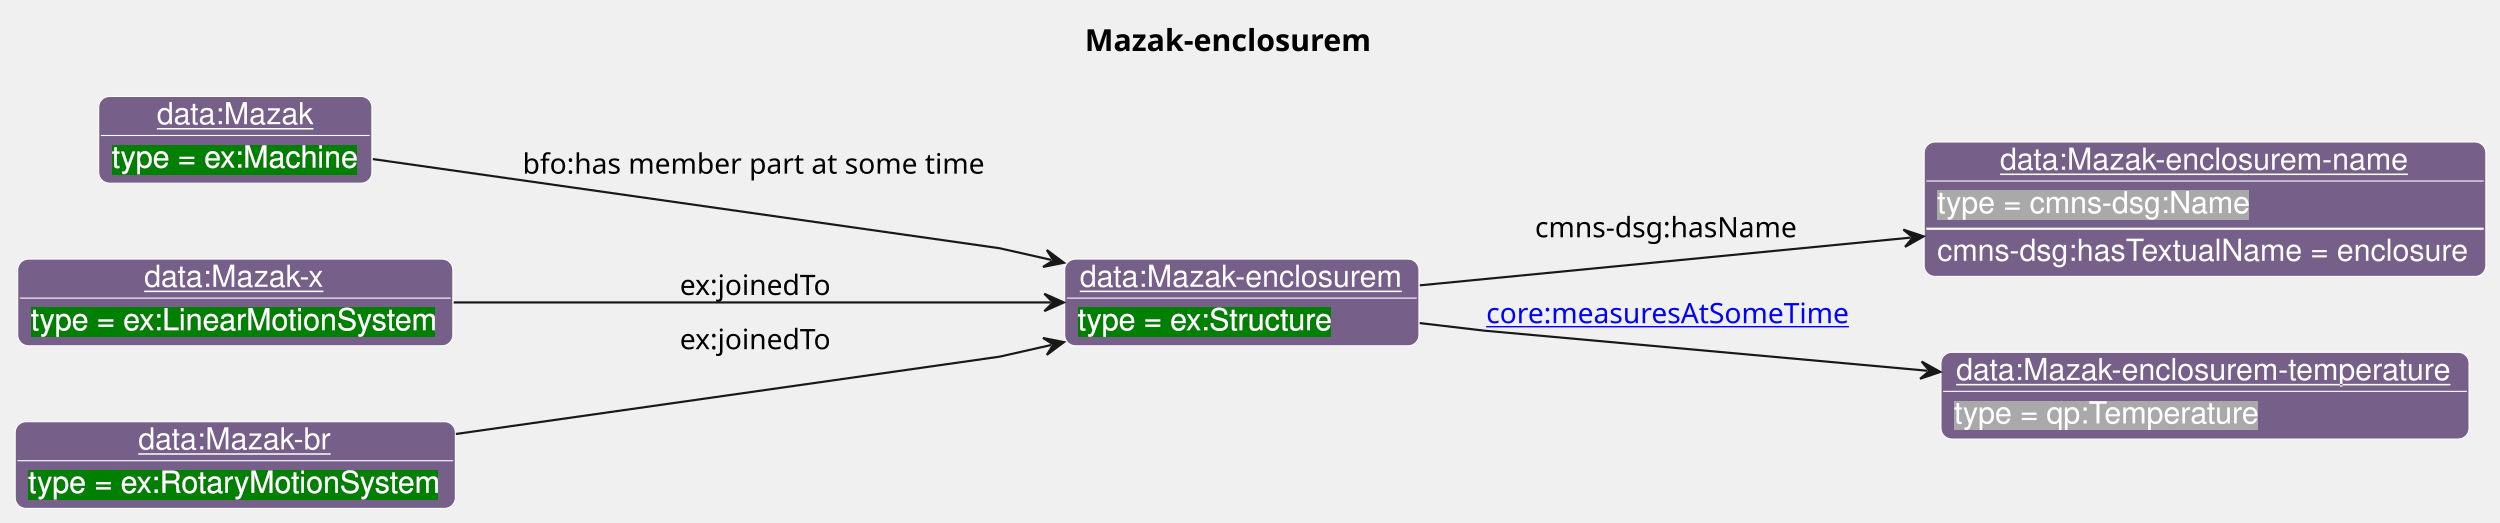
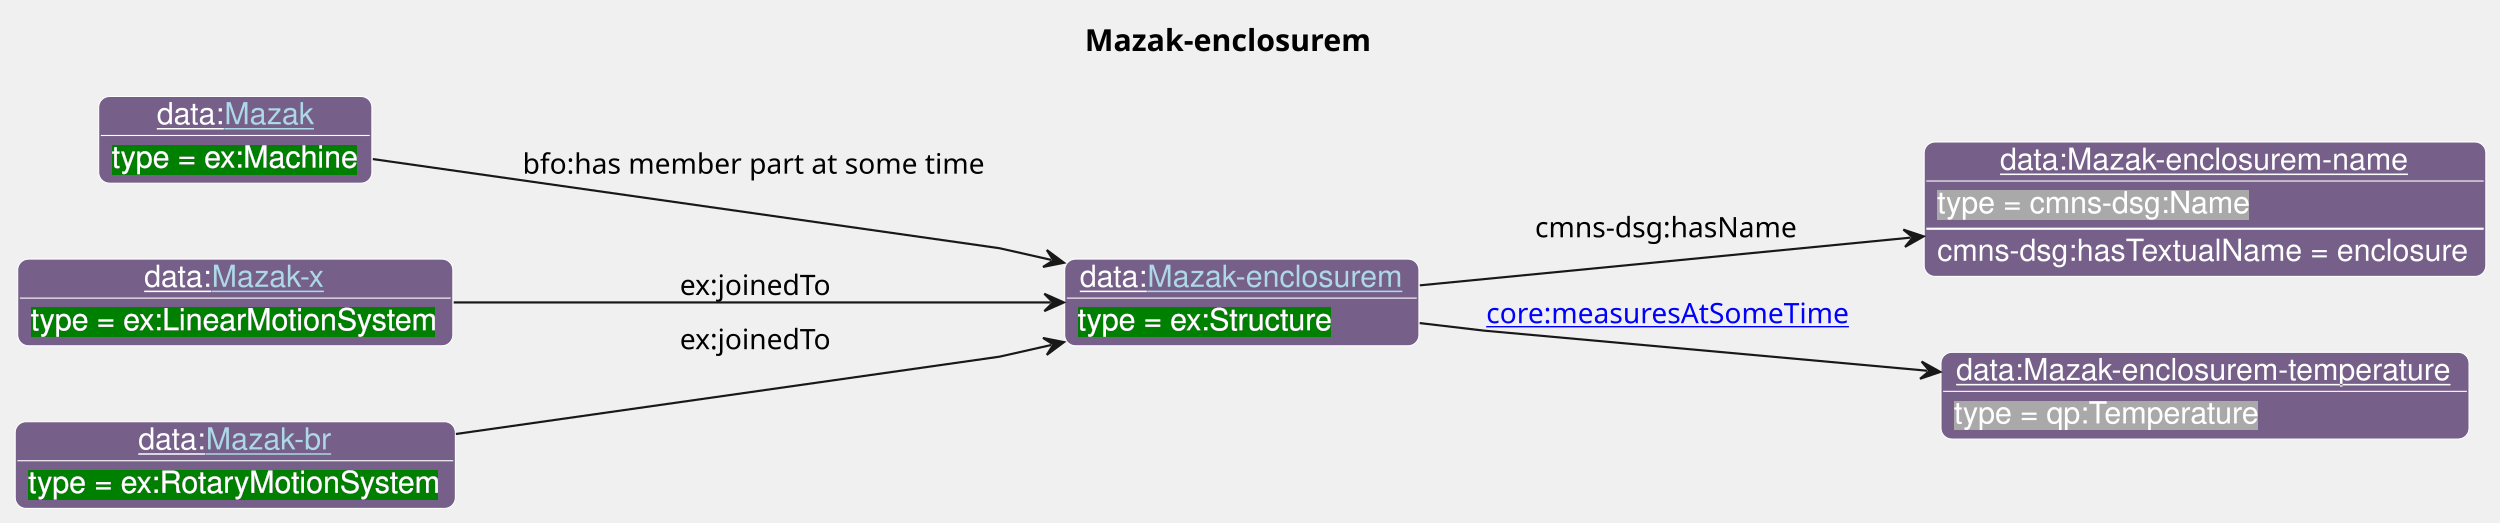
<svg xmlns="http://www.w3.org/2000/svg" xmlns:xlink="http://www.w3.org/1999/xlink" contentStyleType="text/css" data-diagram-type="CLASS" height="241px" preserveAspectRatio="none" style="width:1153px;height:241px;background:#FFFFFF;" version="1.1" viewBox="0 0 1153 241" width="1153px" zoomAndPan="magnify">
  <defs>
-     <filter height="1" id="b1cllwx64zjs450" width="1" x="0" y="0">
+     <filter height="1" id="b3iy6lcqo8yya0" width="1" x="0" y="0">
      <feFlood flood-color="#008000" result="flood" />
      <feComposite in="SourceGraphic" in2="flood" operator="over" />
    </filter>
-     <filter height="1" id="b1cllwx64zjs451" width="1" x="0" y="0">
+     <filter height="1" id="b3iy6lcqo8yya1" width="1" x="0" y="0">
      <feFlood flood-color="#A9A9A9" result="flood" />
      <feComposite in="SourceGraphic" in2="flood" operator="over" />
    </filter>
  </defs>
  <g>
    <text fill="#000000" font-family="sans-serif" font-size="14" font-weight="bold" lengthAdjust="spacing" textLength="138.838" x="500.32" y="23.535">Mazak-enclosurem</text>
    <g class="entity" data-entity="o1" data-source-line="131" data-uid="ent0002" id="entity_o1">
      <rect fill="#76608A" height="40" rx="5" ry="5" style="stroke:#FFFFFF;stroke-width:0.5;" width="163.399" x="491.02" y="119.488" />
-       <text fill="#FFFFFF" font-family="Helvetica" font-size="14" lengthAdjust="spacing" text-decoration="underline" textLength="149.399" x="498.02" y="132.269">data:Mazak-enclosurem</text>
+       <text fill="#FFFFFF" font-family="Helvetica" font-size="14" lengthAdjust="spacing" text-decoration="underline" textLength="31.138" x="498.02" y="132.269">data:</text>
+       <a href="./Mazak-enclosurem.html" target="_top" title="./Mazak-enclosurem.html" xlink:actuate="onRequest" xlink:href="./Mazak-enclosurem.html" xlink:show="new" xlink:title="./Mazak-enclosurem.html" xlink:type="simple">
+         <text fill="#ADD8E6" font-family="Helvetica" font-size="14" lengthAdjust="spacing" text-decoration="underline" textLength="118.262" x="529.158" y="132.269">Mazak-enclosurem</text>
+       </a>
      <line style="stroke:#FFFFFF;stroke-width:0.5;" x1="492.02" x2="653.419" y1="137.488" y2="137.488" />
-       <text fill="#FFFFFF" filter="url(#b1cllwx64zjs450)" font-family="Helvetica" font-size="14" lengthAdjust="spacing" textLength="117.893" x="497.02" y="152.269">type = ex:Structure</text>
+       <text fill="#FFFFFF" filter="url(#b3iy6lcqo8yya0)" font-family="Helvetica" font-size="14" lengthAdjust="spacing" textLength="117.893" x="497.02" y="152.269">type = ex:Structure</text>
    </g>
    <g class="entity" data-entity="o2" data-source-line="131" data-uid="ent0003" id="entity_o2">
      <rect fill="#76608A" height="62" rx="5" ry="5" style="stroke:#FFFFFF;stroke-width:0.5;" width="259.058" x="887.42" y="65.488" />
      <text fill="#FFFFFF" font-family="Helvetica" font-size="14" lengthAdjust="spacing" text-decoration="underline" textLength="189.082" x="922.408" y="78.269">data:Mazak-enclosurem-name</text>
      <line style="stroke:#FFFFFF;stroke-width:0.5;" x1="888.42" x2="1145.478" y1="83.488" y2="83.488" />
-       <text fill="#FFFFFF" filter="url(#b1cllwx64zjs451)" font-family="Helvetica" font-size="14" lengthAdjust="spacing" textLength="144.334" x="893.42" y="98.269">type = cmns-dsg:Name</text>
+       <text fill="#FFFFFF" filter="url(#b3iy6lcqo8yya1)" font-family="Helvetica" font-size="14" lengthAdjust="spacing" textLength="144.334" x="893.42" y="98.269">type = cmns-dsg:Name</text>
      <line style="stroke:#FFFFFF;stroke-width:1;" x1="888.42" x2="1145.478" y1="105.488" y2="105.488" />
      <text fill="#FFFFFF" font-family="Helvetica" font-size="14" lengthAdjust="spacing" textLength="247.058" x="893.42" y="120.269">cmns-dsg:hasTextualName = enclosure</text>
    </g>
    <g class="entity" data-entity="o3" data-source-line="131" data-uid="ent0004" id="entity_o3">
      <rect fill="#76608A" height="40" rx="5" ry="5" style="stroke:#FFFFFF;stroke-width:0.5;" width="243.544" x="895.18" y="162.488" />
      <text fill="#FFFFFF" font-family="Helvetica" font-size="14" lengthAdjust="spacing" text-decoration="underline" textLength="229.544" x="902.18" y="175.269">data:Mazak-enclosurem-temperature</text>
      <line style="stroke:#FFFFFF;stroke-width:0.5;" x1="896.18" x2="1137.724" y1="180.488" y2="180.488" />
-       <text fill="#FFFFFF" filter="url(#b1cllwx64zjs451)" font-family="Helvetica" font-size="14" lengthAdjust="spacing" textLength="142.023" x="901.18" y="195.269">type = qp:Temperature</text>
+       <text fill="#FFFFFF" filter="url(#b3iy6lcqo8yya1)" font-family="Helvetica" font-size="14" lengthAdjust="spacing" textLength="142.023" x="901.18" y="195.269">type = qp:Temperature</text>
    </g>
    <g class="entity" data-entity="o4" data-source-line="131" data-uid="ent0005" id="entity_o4">
      <rect fill="#76608A" height="40" rx="5" ry="5" style="stroke:#FFFFFF;stroke-width:0.5;" width="126.01" x="45.51" y="44.488" />
-       <text fill="#FFFFFF" font-family="Helvetica" font-size="14" lengthAdjust="spacing" text-decoration="underline" textLength="72.372" x="72.329" y="57.269">data:Mazak</text>
+       <text fill="#FFFFFF" font-family="Helvetica" font-size="14" lengthAdjust="spacing" text-decoration="underline" textLength="31.138" x="72.329" y="57.269">data:</text>
+       <a href="./Mazak.html" target="_top" title="./Mazak.html" xlink:actuate="onRequest" xlink:href="./Mazak.html" xlink:show="new" xlink:title="./Mazak.html" xlink:type="simple">
+         <text fill="#ADD8E6" font-family="Helvetica" font-size="14" lengthAdjust="spacing" text-decoration="underline" textLength="41.234" x="103.466" y="57.269">Mazak</text>
+       </a>
      <line style="stroke:#FFFFFF;stroke-width:0.5;" x1="46.51" x2="170.52" y1="62.488" y2="62.488" />
-       <text fill="#FFFFFF" filter="url(#b1cllwx64zjs450)" font-family="Helvetica" font-size="14" lengthAdjust="spacing" textLength="114.01" x="51.51" y="77.269">type = ex:Machine</text>
+       <text fill="#FFFFFF" filter="url(#b3iy6lcqo8yya0)" font-family="Helvetica" font-size="14" lengthAdjust="spacing" textLength="114.01" x="51.51" y="77.269">type = ex:Machine</text>
    </g>
    <g class="entity" data-entity="o5" data-source-line="131" data-uid="ent0006" id="entity_o5">
      <rect fill="#76608A" height="40" rx="5" ry="5" style="stroke:#FFFFFF;stroke-width:0.5;" width="200.706" x="8.16" y="119.488" />
-       <text fill="#FFFFFF" font-family="Helvetica" font-size="14" lengthAdjust="spacing" text-decoration="underline" textLength="84.034" x="66.496" y="132.269">data:Mazak-x</text>
+       <text fill="#FFFFFF" font-family="Helvetica" font-size="14" lengthAdjust="spacing" text-decoration="underline" textLength="31.138" x="66.496" y="132.269">data:</text>
+       <a href="./Mazak-x.html" target="_top" title="./Mazak-x.html" xlink:actuate="onRequest" xlink:href="./Mazak-x.html" xlink:show="new" xlink:title="./Mazak-x.html" xlink:type="simple">
+         <text fill="#ADD8E6" font-family="Helvetica" font-size="14" lengthAdjust="spacing" text-decoration="underline" textLength="52.897" x="97.634" y="132.269">Mazak-x</text>
+       </a>
      <line style="stroke:#FFFFFF;stroke-width:0.5;" x1="9.16" x2="207.866" y1="137.488" y2="137.488" />
-       <text fill="#FFFFFF" filter="url(#b1cllwx64zjs450)" font-family="Helvetica" font-size="14" lengthAdjust="spacing" textLength="188.706" x="14.16" y="152.269">type = ex:LinearMotionSystem</text>
+       <text fill="#FFFFFF" filter="url(#b3iy6lcqo8yya0)" font-family="Helvetica" font-size="14" lengthAdjust="spacing" textLength="188.706" x="14.16" y="152.269">type = ex:LinearMotionSystem</text>
    </g>
    <g class="entity" data-entity="o6" data-source-line="131" data-uid="ent0007" id="entity_o6">
      <rect fill="#76608A" height="40" rx="5" ry="5" style="stroke:#FFFFFF;stroke-width:0.5;" width="203.023" x="7" y="194.488" />
-       <text fill="#FFFFFF" font-family="Helvetica" font-size="14" lengthAdjust="spacing" text-decoration="underline" textLength="89.482" x="63.77" y="207.269">data:Mazak-br</text>
+       <text fill="#FFFFFF" font-family="Helvetica" font-size="14" lengthAdjust="spacing" text-decoration="underline" textLength="31.138" x="63.77" y="207.269">data:</text>
+       <a href="./Mazak-br.html" target="_top" title="./Mazak-br.html" xlink:actuate="onRequest" xlink:href="./Mazak-br.html" xlink:show="new" xlink:title="./Mazak-br.html" xlink:type="simple">
+         <text fill="#ADD8E6" font-family="Helvetica" font-size="14" lengthAdjust="spacing" text-decoration="underline" textLength="58.345" x="94.908" y="207.269">Mazak-br</text>
+       </a>
      <line style="stroke:#FFFFFF;stroke-width:0.5;" x1="8" x2="209.023" y1="212.488" y2="212.488" />
-       <text fill="#FFFFFF" filter="url(#b1cllwx64zjs450)" font-family="Helvetica" font-size="14" lengthAdjust="spacing" textLength="191.023" x="13" y="227.269">type = ex:RotaryMotionSystem</text>
+       <text fill="#FFFFFF" filter="url(#b3iy6lcqo8yya0)" font-family="Helvetica" font-size="14" lengthAdjust="spacing" textLength="191.023" x="13" y="227.269">type = ex:RotaryMotionSystem</text>
    </g>
    <g class="link" data-entity-1="o1" data-entity-2="o2" data-source-line="195" data-uid="lnk8" id="link_o1_o2">
      <path codeLine="195" d="M654.83,131.598 C719.79,125.288 806.158,116.889 881.198,109.589" fill="none" id="o1-to-o2" style="stroke:#181818;stroke-width:1;" />
      <polygon fill="#181818" points="887.17,109.008,877.825,105.898,882.193,109.492,878.6,113.861,887.17,109.008" style="stroke:#181818;stroke-width:1;" />
      <text fill="#000000" font-family="sans-serif" font-size="13" lengthAdjust="spacing" textLength="126.077" x="707.92" y="109.437">cmns-dsg:hasName</text>
    </g>
    <g class="link" data-entity-1="o1" data-entity-2="o3" data-source-line="195" data-uid="lnk9" id="link_o1_o3">
      <path codeLine="195" d="M654.76,149.008 C671.64,150.988 684.42,152.488 684.42,152.488 C684.42,152.488 794.174,162.417 888.874,170.988" fill="none" id="o1-to-o3" style="stroke:#181818;stroke-width:1;" />
      <polygon fill="#181818" points="894.85,171.528,886.247,166.733,889.87,171.078,885.526,174.701,894.85,171.528" style="stroke:#181818;stroke-width:1;" />
      <a href="https://spec.industrialontologies.org/ontology/core/Core/measuresAtSomeTime" target="_top" title="https://spec.industrialontologies.org/ontology/core/Core/measuresAtSomeTime" xlink:actuate="onRequest" xlink:href="https://spec.industrialontologies.org/ontology/core/Core/measuresAtSomeTime" xlink:show="new" xlink:title="https://spec.industrialontologies.org/ontology/core/Core/measuresAtSomeTime" xlink:type="simple">
        <text fill="#0000FF" font-family="sans-serif" font-size="13" lengthAdjust="spacing" text-decoration="underline" textLength="171.317" x="685.42" y="149.057">core:measuresAtSomeTime</text>
      </a>
    </g>
    <g class="link" data-entity-1="o4" data-entity-2="o1" data-source-line="195" data-uid="lnk10" id="link_o4_o1">
      <path codeLine="195" d="M171.95,73.368 C272.96,87.738 461.02,114.488 461.02,114.488 C461.02,114.488 467.957,116.057 484.837,119.867" fill="none" id="o4-to-o1" style="stroke:#181818;stroke-width:1;" />
      <polygon fill="#181818" points="490.69,121.188,482.791,115.305,485.813,120.087,481.03,123.109,490.69,121.188" style="stroke:#181818;stroke-width:1;" />
      <text fill="#000000" font-family="sans-serif" font-size="13" lengthAdjust="spacing" textLength="219.337" x="241.02" y="80.107">bfo:has member part at some time</text>
    </g>
    <g class="link" data-entity-1="o5" data-entity-2="o1" data-source-line="195" data-uid="lnk11" id="link_o5_o1">
      <path codeLine="195" d="M209.24,139.488 C293.36,139.488 406.27,139.488 484.64,139.488" fill="none" id="o5-to-o1" style="stroke:#181818;stroke-width:1;" />
      <polygon fill="#181818" points="490.64,139.488,481.64,135.488,485.64,139.488,481.64,143.488,490.64,139.488" style="stroke:#181818;stroke-width:1;" />
      <text fill="#000000" font-family="sans-serif" font-size="13" lengthAdjust="spacing" textLength="74.725" x="313.52" y="136.057">ex:joinedTo</text>
    </g>
    <g class="link" data-entity-1="o6" data-entity-2="o1" data-source-line="195" data-uid="lnk12" id="link_o6_o1">
      <path codeLine="195" d="M210.24,200.158 C314.11,185.388 461.02,164.488 461.02,164.488 C461.02,164.488 467.957,162.919 484.837,159.109" fill="none" id="o6-to-o1" style="stroke:#181818;stroke-width:1;" />
      <polygon fill="#181818" points="490.69,157.788,481.03,155.868,485.813,158.889,482.791,163.672,490.69,157.788" style="stroke:#181818;stroke-width:1;" />
      <text fill="#000000" font-family="sans-serif" font-size="13" lengthAdjust="spacing" textLength="74.725" x="313.52" y="161.057">ex:joinedTo</text>
    </g>
  </g>
</svg>
